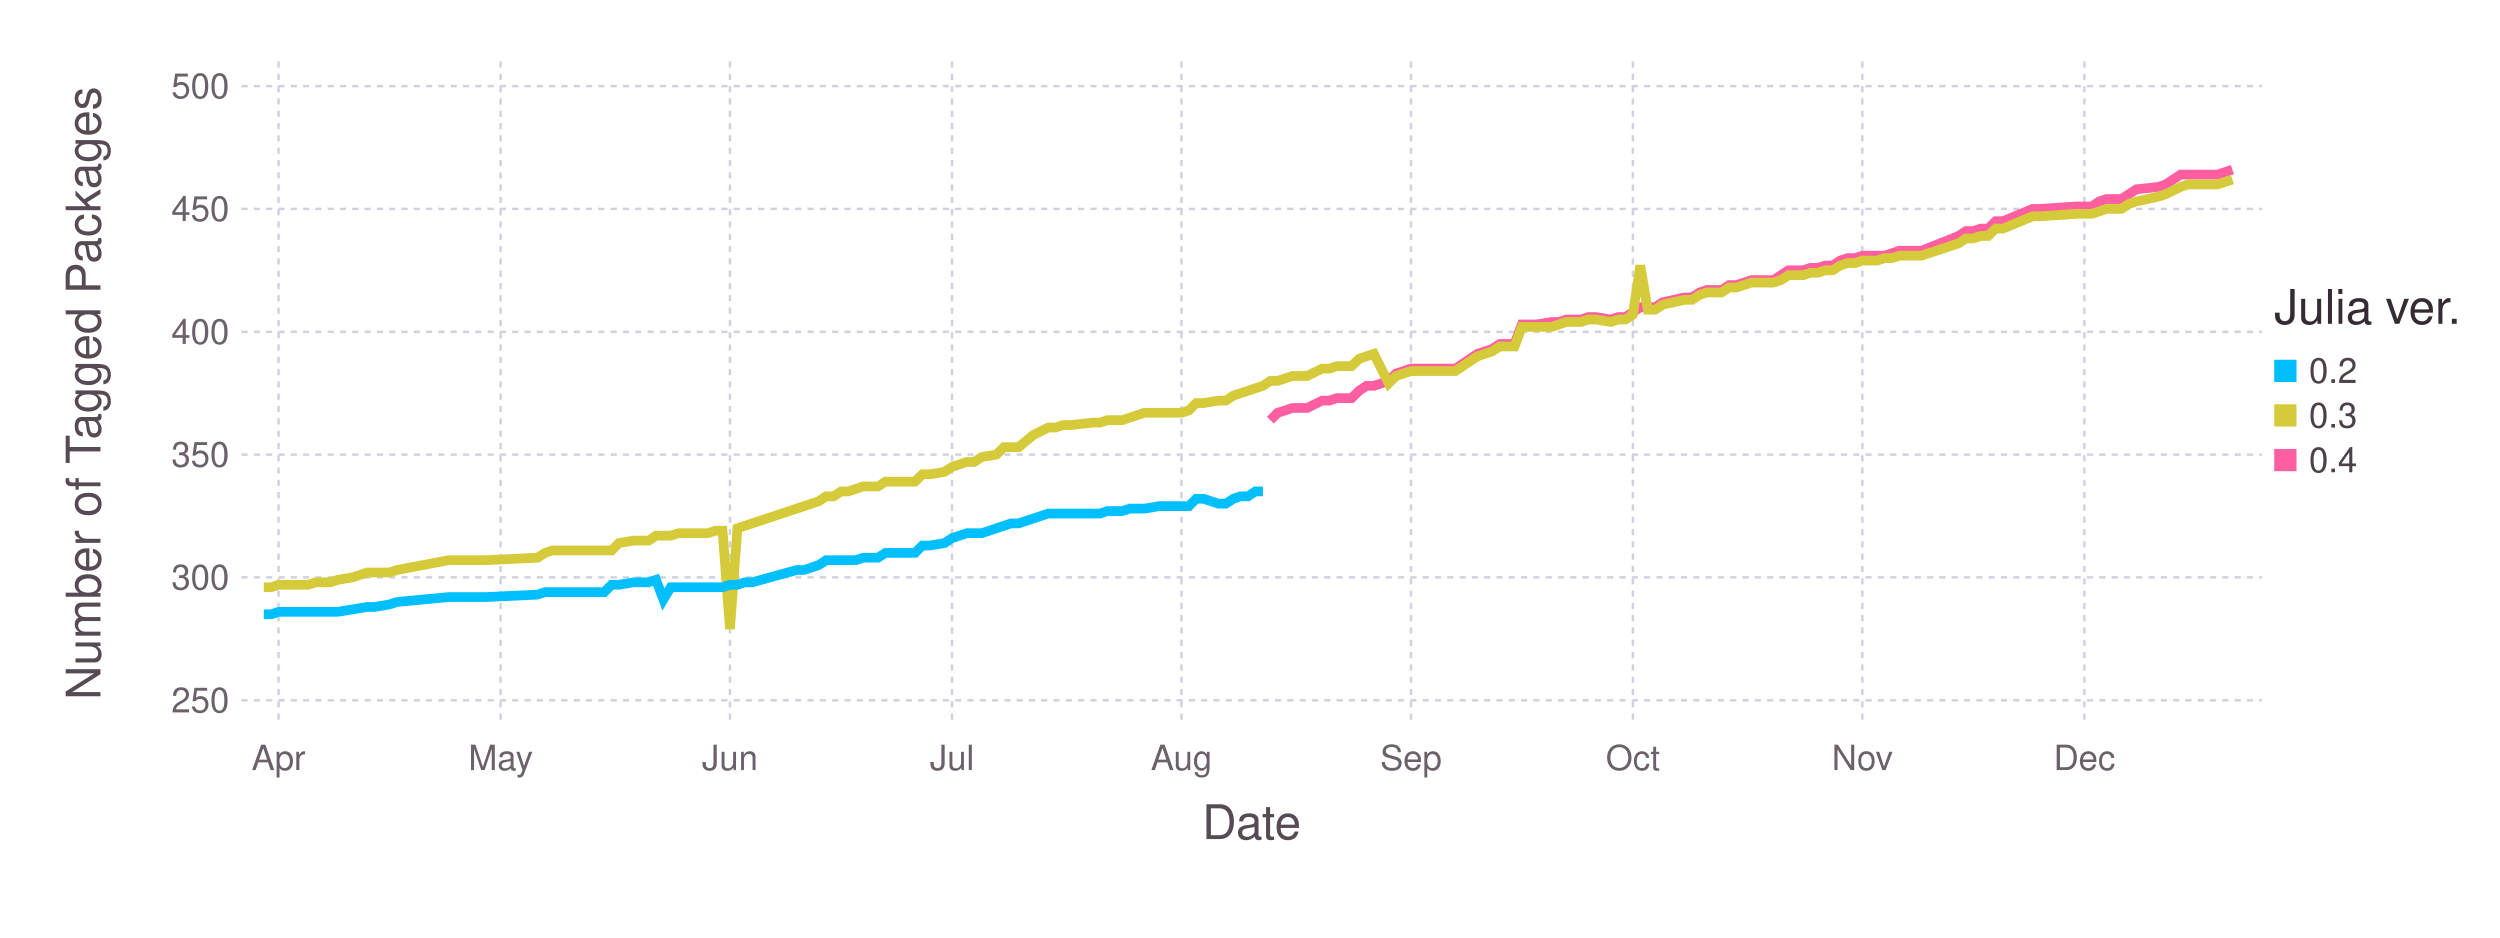
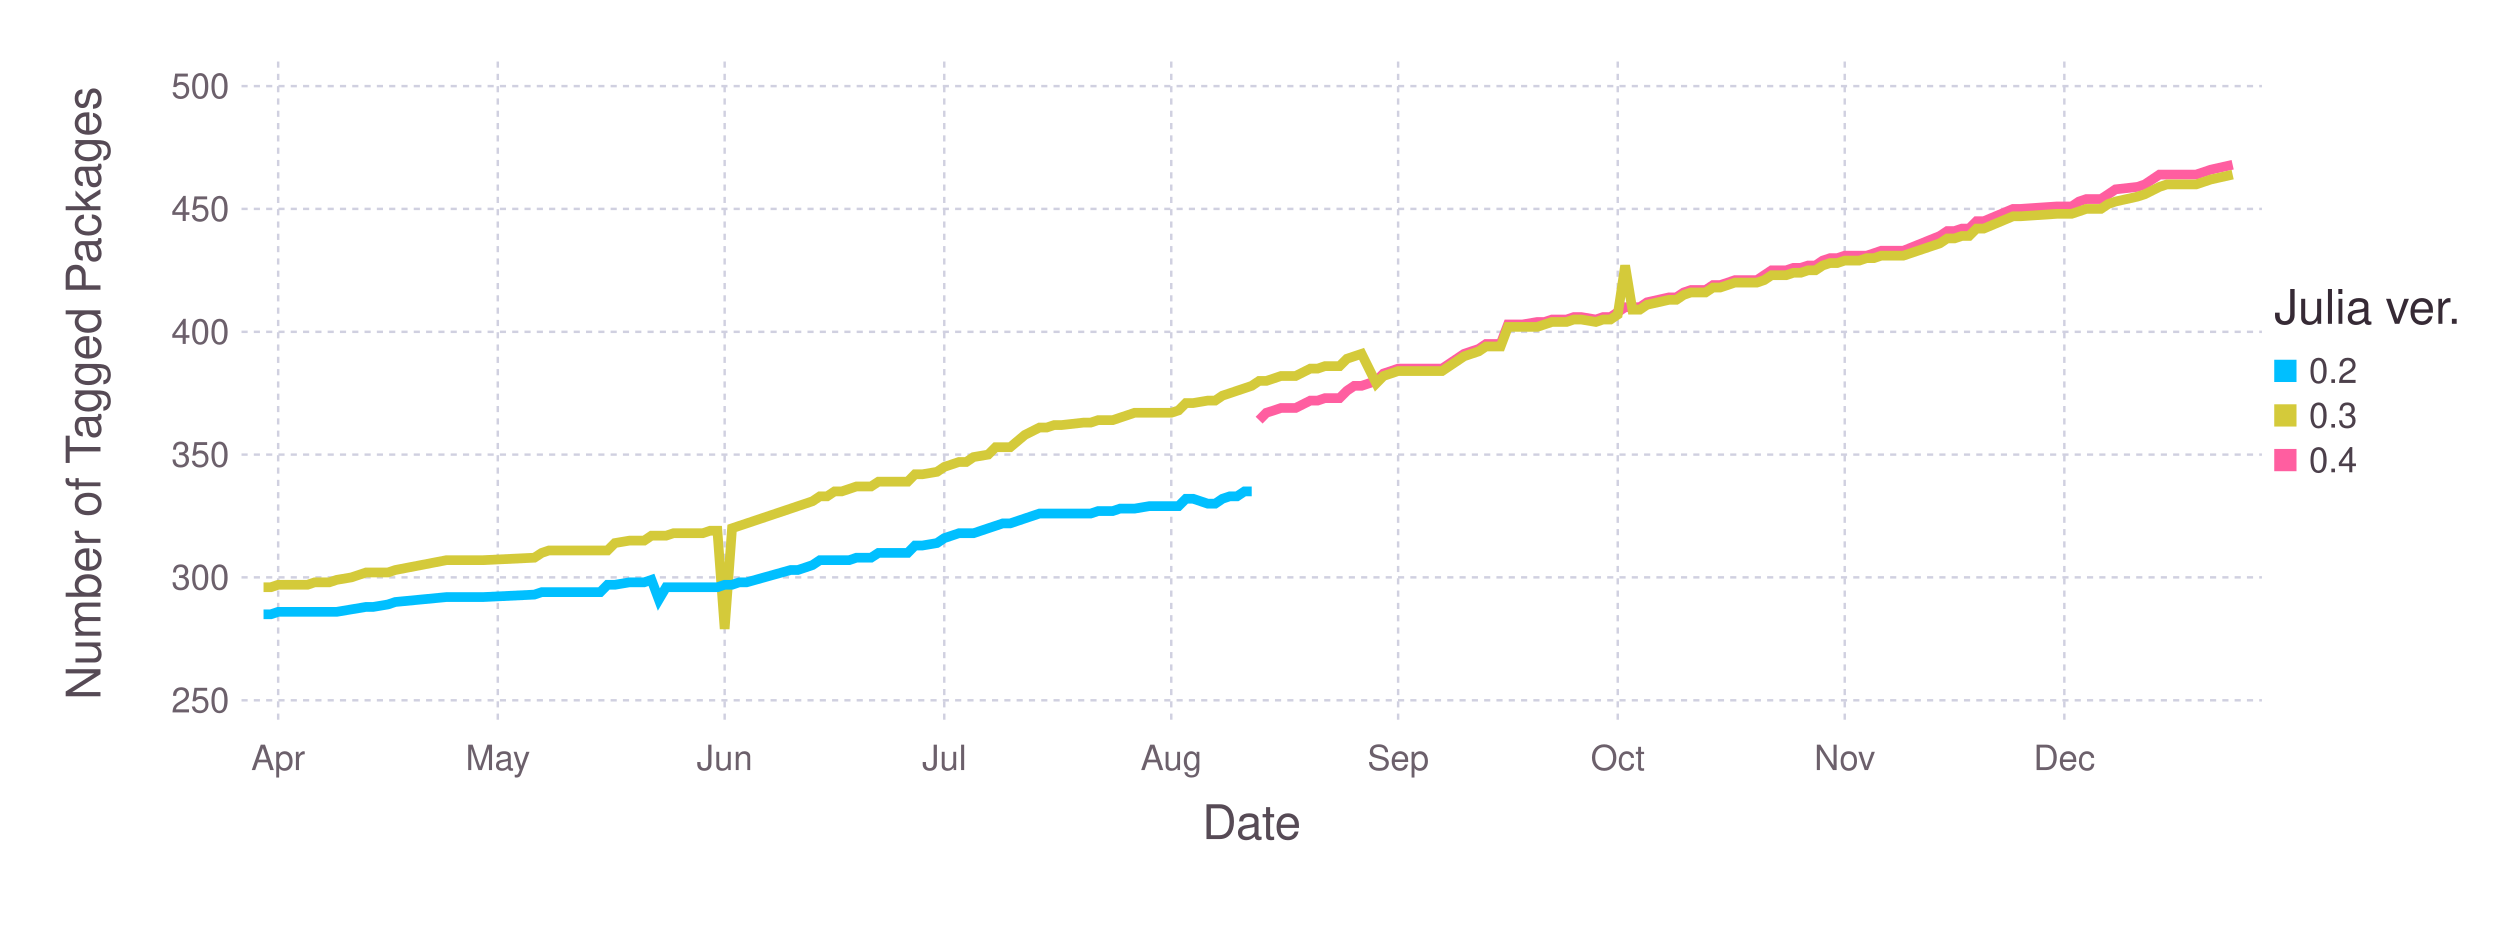
<svg xmlns="http://www.w3.org/2000/svg" version="1.2" width="203.2mm" height="76.2mm" viewBox="0 0 203.2 76.2" stroke="none" fill="#000000" stroke-width="0.3" font-size="3.88">
-   <g class="plotroot xscalable yscalable" id="fig-921dc33f3c1642cc82601241049ceaed-element-1">
-     <g font-size="3.88" font-family="'PT Sans','Helvetica Neue','Helvetica',sans-serif" fill="#564A55" stroke="none" id="fig-921dc33f3c1642cc82601241049ceaed-element-2">
+   <g class="plotroot xscalable yscalable" id="fig-5aef2effef484914b9cd75514d071540-element-1">
+     <g font-size="3.88" font-family="'PT Sans','Helvetica Neue','Helvetica',sans-serif" fill="#564A55" stroke="none" id="fig-5aef2effef484914b9cd75514d071540-element-2">
      <text x="101.74" y="68.2" text-anchor="middle">Date</text>
    </g>
-     <g class="guide xlabels" font-size="2.82" font-family="'PT Sans Caption','Helvetica Neue','Helvetica',sans-serif" fill="#6C606B" id="fig-921dc33f3c1642cc82601241049ceaed-element-3">
-       <text x="22.64" y="62.59" text-anchor="middle">Apr</text>
-       <text x="40.69" y="62.59" text-anchor="middle">May</text>
-       <text x="59.33" y="62.59" text-anchor="middle">Jun</text>
-       <text x="77.38" y="62.59" text-anchor="middle">Jul</text>
-       <text x="96.03" y="62.59" text-anchor="middle">Aug</text>
-       <text x="114.68" y="62.59" text-anchor="middle">Sep</text>
-       <text x="132.72" y="62.59" text-anchor="middle">Oct</text>
-       <text x="151.37" y="62.59" text-anchor="middle">Nov</text>
-       <text x="169.42" y="62.59" text-anchor="middle">Dec</text>
+     <g class="guide xlabels" font-size="2.82" font-family="'PT Sans Caption','Helvetica Neue','Helvetica',sans-serif" fill="#6C606B" id="fig-5aef2effef484914b9cd75514d071540-element-3">
+       <text x="22.61" y="62.59" text-anchor="middle">Apr</text>
+       <text x="40.46" y="62.59" text-anchor="middle">May</text>
+       <text x="58.9" y="62.59" text-anchor="middle">Jun</text>
+       <text x="76.75" y="62.59" text-anchor="middle">Jul</text>
+       <text x="95.2" y="62.59" text-anchor="middle">Aug</text>
+       <text x="113.64" y="62.59" text-anchor="middle">Sep</text>
+       <text x="131.49" y="62.59" text-anchor="middle">Oct</text>
+       <text x="149.94" y="62.59" text-anchor="middle">Nov</text>
+       <text x="167.79" y="62.59" text-anchor="middle">Dec</text>
    </g>
-     <g class="guide colorkey" id="fig-921dc33f3c1642cc82601241049ceaed-element-4">
-       <g fill="#4C404B" font-size="2.82" font-family="'PT Sans','Helvetica Neue','Helvetica',sans-serif" id="fig-921dc33f3c1642cc82601241049ceaed-element-5">
-         <text x="187.67" y="30.14" dy="0.35em" id="fig-921dc33f3c1642cc82601241049ceaed-element-6" class="color_0.2">0.2</text>
-         <text x="187.67" y="33.77" dy="0.35em" id="fig-921dc33f3c1642cc82601241049ceaed-element-7" class="color_0.3">0.3</text>
-         <text x="187.67" y="37.4" dy="0.35em" id="fig-921dc33f3c1642cc82601241049ceaed-element-8" class="color_0.4">0.4</text>
+     <g class="guide colorkey" id="fig-5aef2effef484914b9cd75514d071540-element-4">
+       <g fill="#4C404B" font-size="2.82" font-family="'PT Sans','Helvetica Neue','Helvetica',sans-serif" id="fig-5aef2effef484914b9cd75514d071540-element-5">
+         <text x="187.67" y="30.14" dy="0.35em" id="fig-5aef2effef484914b9cd75514d071540-element-6" class="color_0.2">0.2</text>
+         <text x="187.67" y="33.77" dy="0.35em" id="fig-5aef2effef484914b9cd75514d071540-element-7" class="color_0.3">0.3</text>
+         <text x="187.67" y="37.4" dy="0.35em" id="fig-5aef2effef484914b9cd75514d071540-element-8" class="color_0.4">0.4</text>
      </g>
-       <g stroke="none" id="fig-921dc33f3c1642cc82601241049ceaed-element-9">
-         <rect x="184.85" y="29.24" width="1.81" height="1.81" id="fig-921dc33f3c1642cc82601241049ceaed-element-10" class="color_0.2" fill="#00BFFF" />
-         <rect x="184.85" y="32.86" width="1.81" height="1.81" id="fig-921dc33f3c1642cc82601241049ceaed-element-11" class="color_0.3" fill="#D4CA3A" />
-         <rect x="184.85" y="36.49" width="1.81" height="1.81" id="fig-921dc33f3c1642cc82601241049ceaed-element-12" class="color_0.4" fill="#FF5EA0" />
+       <g stroke="none" id="fig-5aef2effef484914b9cd75514d071540-element-9">
+         <rect x="184.85" y="29.24" width="1.81" height="1.81" id="fig-5aef2effef484914b9cd75514d071540-element-10" fill="#00BFFF" class="color_0.2" />
+         <rect x="184.85" y="32.86" width="1.81" height="1.81" id="fig-5aef2effef484914b9cd75514d071540-element-11" fill="#D4CA3A" class="color_0.3" />
+         <rect x="184.85" y="36.49" width="1.81" height="1.81" id="fig-5aef2effef484914b9cd75514d071540-element-12" fill="#FF5EA0" class="color_0.4" />
      </g>
-       <g fill="#362A35" font-size="3.88" font-family="'PT Sans','Helvetica Neue','Helvetica',sans-serif" stroke="none" id="fig-921dc33f3c1642cc82601241049ceaed-element-13">
-         <text x="184.85" y="26.32" id="fig-921dc33f3c1642cc82601241049ceaed-element-14">Julia ver.</text>
+       <g fill="#362A35" font-size="3.88" font-family="'PT Sans','Helvetica Neue','Helvetica',sans-serif" stroke="none" id="fig-5aef2effef484914b9cd75514d071540-element-13">
+         <text x="184.85" y="26.32" id="fig-5aef2effef484914b9cd75514d071540-element-14">Julia ver.</text>
      </g>
    </g>
-     <g font-size="3.88" font-family="'PT Sans','Helvetica Neue','Helvetica',sans-serif" fill="#564A55" stroke="none" id="fig-921dc33f3c1642cc82601241049ceaed-element-15">
-       <text x="8.81" y="29.96" text-anchor="middle" dy="0.35em" transform="rotate(-90, 8.81, 31.96)" id="fig-921dc33f3c1642cc82601241049ceaed-element-16">Number of Tagged Packages</text>
+     <g font-size="3.88" font-family="'PT Sans','Helvetica Neue','Helvetica',sans-serif" fill="#564A55" stroke="none" id="fig-5aef2effef484914b9cd75514d071540-element-15">
+       <text x="8.81" y="29.96" text-anchor="middle" dy="0.35em" transform="rotate(-90, 8.81, 31.96)" id="fig-5aef2effef484914b9cd75514d071540-element-16">Number of Tagged Packages</text>
    </g>
-     <g clip-path="url(#fig-921dc33f3c1642cc82601241049ceaed-element-18)" id="fig-921dc33f3c1642cc82601241049ceaed-element-17">
-       <g pointer-events="visible" opacity="1" fill="none" stroke="none" class="guide background" id="fig-921dc33f3c1642cc82601241049ceaed-element-19">
-         <rect x="19.63" y="5" width="164.22" height="53.91" id="fig-921dc33f3c1642cc82601241049ceaed-element-20" />
+     <g clip-path="url(#fig-5aef2effef484914b9cd75514d071540-element-18)" id="fig-5aef2effef484914b9cd75514d071540-element-17">
+       <g pointer-events="visible" opacity="1" fill="none" stroke="none" class="guide background" id="fig-5aef2effef484914b9cd75514d071540-element-19">
+         <rect x="19.63" y="5" width="164.22" height="53.91" id="fig-5aef2effef484914b9cd75514d071540-element-20" />
      </g>
-       <g class="guide ygridlines xfixed" stroke-dasharray="0.5,0.5" stroke-width="0.2" stroke="#D0D0E0" id="fig-921dc33f3c1642cc82601241049ceaed-element-21">
-         <path fill="none" d="M19.63,56.92 L 183.85 56.92" id="fig-921dc33f3c1642cc82601241049ceaed-element-22" />
-         <path fill="none" d="M19.63,46.93 L 183.85 46.93" id="fig-921dc33f3c1642cc82601241049ceaed-element-23" />
-         <path fill="none" d="M19.63,36.95 L 183.85 36.95" id="fig-921dc33f3c1642cc82601241049ceaed-element-24" />
-         <path fill="none" d="M19.63,26.97 L 183.85 26.97" id="fig-921dc33f3c1642cc82601241049ceaed-element-25" />
-         <path fill="none" d="M19.63,16.98 L 183.85 16.98" id="fig-921dc33f3c1642cc82601241049ceaed-element-26" />
-         <path fill="none" d="M19.63,7 L 183.85 7" id="fig-921dc33f3c1642cc82601241049ceaed-element-27" />
+       <g class="guide ygridlines xfixed" stroke-dasharray="0.5,0.5" stroke-width="0.2" stroke="#D0D0E0" id="fig-5aef2effef484914b9cd75514d071540-element-21">
+         <path fill="none" d="M19.63,56.92 L 183.85 56.92" id="fig-5aef2effef484914b9cd75514d071540-element-22" />
+         <path fill="none" d="M19.63,46.93 L 183.85 46.93" id="fig-5aef2effef484914b9cd75514d071540-element-23" />
+         <path fill="none" d="M19.63,36.95 L 183.85 36.95" id="fig-5aef2effef484914b9cd75514d071540-element-24" />
+         <path fill="none" d="M19.63,26.97 L 183.85 26.97" id="fig-5aef2effef484914b9cd75514d071540-element-25" />
+         <path fill="none" d="M19.63,16.98 L 183.85 16.98" id="fig-5aef2effef484914b9cd75514d071540-element-26" />
+         <path fill="none" d="M19.63,7 L 183.85 7" id="fig-5aef2effef484914b9cd75514d071540-element-27" />
      </g>
-       <g class="guide xgridlines yfixed" stroke-dasharray="0.5,0.5" stroke-width="0.2" stroke="#D0D0E0" id="fig-921dc33f3c1642cc82601241049ceaed-element-28">
-         <path fill="none" d="M22.64,5 L 22.64 58.91" id="fig-921dc33f3c1642cc82601241049ceaed-element-29" />
-         <path fill="none" d="M40.69,5 L 40.69 58.91" id="fig-921dc33f3c1642cc82601241049ceaed-element-30" />
-         <path fill="none" d="M59.33,5 L 59.33 58.91" id="fig-921dc33f3c1642cc82601241049ceaed-element-31" />
-         <path fill="none" d="M77.38,5 L 77.38 58.91" id="fig-921dc33f3c1642cc82601241049ceaed-element-32" />
-         <path fill="none" d="M96.03,5 L 96.03 58.91" id="fig-921dc33f3c1642cc82601241049ceaed-element-33" />
-         <path fill="none" d="M114.68,5 L 114.68 58.91" id="fig-921dc33f3c1642cc82601241049ceaed-element-34" />
-         <path fill="none" d="M132.72,5 L 132.72 58.91" id="fig-921dc33f3c1642cc82601241049ceaed-element-35" />
-         <path fill="none" d="M151.37,5 L 151.37 58.91" id="fig-921dc33f3c1642cc82601241049ceaed-element-36" />
-         <path fill="none" d="M169.42,5 L 169.42 58.91" id="fig-921dc33f3c1642cc82601241049ceaed-element-37" />
+       <g class="guide xgridlines yfixed" stroke-dasharray="0.5,0.5" stroke-width="0.2" stroke="#D0D0E0" id="fig-5aef2effef484914b9cd75514d071540-element-28">
+         <path fill="none" d="M22.61,5 L 22.61 58.91" id="fig-5aef2effef484914b9cd75514d071540-element-29" />
+         <path fill="none" d="M40.46,5 L 40.46 58.91" id="fig-5aef2effef484914b9cd75514d071540-element-30" />
+         <path fill="none" d="M58.9,5 L 58.9 58.91" id="fig-5aef2effef484914b9cd75514d071540-element-31" />
+         <path fill="none" d="M76.75,5 L 76.75 58.91" id="fig-5aef2effef484914b9cd75514d071540-element-32" />
+         <path fill="none" d="M95.2,5 L 95.2 58.91" id="fig-5aef2effef484914b9cd75514d071540-element-33" />
+         <path fill="none" d="M113.64,5 L 113.64 58.91" id="fig-5aef2effef484914b9cd75514d071540-element-34" />
+         <path fill="none" d="M131.49,5 L 131.49 58.91" id="fig-5aef2effef484914b9cd75514d071540-element-35" />
+         <path fill="none" d="M149.94,5 L 149.94 58.91" id="fig-5aef2effef484914b9cd75514d071540-element-36" />
+         <path fill="none" d="M167.79,5 L 167.79 58.91" id="fig-5aef2effef484914b9cd75514d071540-element-37" />
      </g>
-       <g class="plotpanel" id="fig-921dc33f3c1642cc82601241049ceaed-element-38">
-         <g stroke-width="0.79" fill="none" class="geometry color_0.4" stroke="#FF5EA0" id="fig-921dc33f3c1642cc82601241049ceaed-element-39">
-           <path fill="none" d="M103.25,34.15 L 103.85 33.55 104.45 33.36 105.05 33.16 105.65 33.16 106.25 33.16 107.46 32.56 108.06 32.56 108.66 32.36 109.26 32.36 109.86 32.36 110.47 31.76 111.07 31.36 111.67 31.36 112.87 30.96 113.47 30.36 114.68 29.96 115.28 29.96 115.88 29.96 118.29 29.96 120.09 28.76 120.69 28.56 121.29 28.36 121.89 27.96 122.5 27.96 123.1 27.96 123.7 26.37 124.3 26.37 124.9 26.37 126.11 26.17 126.71 26.17 127.31 25.97 127.91 25.97 128.51 25.97 129.11 25.77 129.71 25.77 130.92 25.97 131.52 25.77 132.12 25.77 132.72 25.37 133.32 24.97 133.93 24.97 134.53 24.97 135.13 24.57 136.93 24.17 137.54 24.17 138.14 23.77 138.74 23.57 139.34 23.57 139.94 23.57 140.54 23.17 141.14 23.17 141.75 22.97 142.35 22.77 142.95 22.77 143.55 22.77 144.15 22.77 144.75 22.37 145.36 21.97 145.96 21.97 146.56 21.97 147.16 21.77 147.76 21.77 148.36 21.58 148.96 21.58 149.57 21.18 150.17 20.98 150.77 20.98 151.37 20.78 151.97 20.78 152.57 20.78 153.18 20.78 153.78 20.58 154.38 20.38 156.18 20.38 159.19 19.18 159.79 18.78 160.39 18.78 161 18.58 161.6 18.58 162.2 17.98 162.8 17.98 165.21 16.98 165.81 16.98 168.82 16.78 170.02 16.78 170.62 16.38 171.22 16.18 171.82 16.18 172.42 16.18 173.03 15.79 173.63 15.39 175.43 15.19 176.03 14.99 177.24 14.19 177.84 14.19 178.44 14.19 180.24 14.19 181.45 13.79" id="fig-921dc33f3c1642cc82601241049ceaed-element-40" />
+       <g class="plotpanel" id="fig-5aef2effef484914b9cd75514d071540-element-38">
+         <g stroke-width="0.79" fill="none" class="geometry color_0.4" stroke="#FF5EA0" id="fig-5aef2effef484914b9cd75514d071540-element-39">
+           <path fill="none" d="M102.34,34.15 L 102.93 33.55 103.53 33.36 104.12 33.16 104.72 33.16 105.31 33.16 106.5 32.56 107.1 32.56 107.69 32.36 108.29 32.36 108.88 32.36 109.48 31.76 110.07 31.36 110.67 31.36 111.86 30.96 112.45 30.36 113.64 29.96 114.24 29.96 114.83 29.96 117.21 29.96 119 28.76 119.59 28.56 120.19 28.36 120.78 27.96 121.38 27.96 121.97 27.96 122.57 26.37 123.16 26.37 123.76 26.37 124.95 26.17 125.54 26.17 126.14 25.97 126.73 25.97 127.33 25.97 127.92 25.77 128.52 25.77 129.71 25.97 130.3 25.77 130.9 25.77 131.49 25.37 132.09 24.97 132.68 24.97 133.28 24.97 133.87 24.57 135.66 24.17 136.25 24.17 136.85 23.77 137.44 23.57 138.04 23.57 138.63 23.57 139.23 23.17 139.82 23.17 140.42 22.97 141.01 22.77 141.61 22.77 142.2 22.77 142.8 22.77 143.39 22.37 143.99 21.97 144.58 21.97 145.18 21.97 145.77 21.77 146.37 21.77 146.96 21.58 147.56 21.58 148.15 21.18 148.75 20.98 149.34 20.98 149.94 20.78 150.53 20.78 151.13 20.78 151.72 20.78 152.32 20.58 152.91 20.38 154.7 20.38 157.67 19.18 158.27 18.78 158.86 18.78 159.46 18.58 160.05 18.58 160.65 17.98 161.24 17.98 163.62 16.98 164.22 16.98 167.19 16.78 168.38 16.78 168.98 16.38 169.57 16.18 170.17 16.18 170.76 16.18 171.36 15.79 171.95 15.39 173.74 15.19 174.33 14.99 175.52 14.19 176.12 14.19 176.71 14.19 178.5 14.19 179.69 13.79 181.47 13.39" id="fig-5aef2effef484914b9cd75514d071540-element-40" />
        </g>
-         <g stroke-width="0.79" fill="none" class="geometry color_0.3" stroke="#D4CA3A" id="fig-921dc33f3c1642cc82601241049ceaed-element-41">
-           <path fill="none" d="M21.44,47.73 L 22.04 47.73 22.64 47.53 23.24 47.53 23.84 47.53 24.44 47.53 25.05 47.53 25.65 47.33 26.85 47.33 27.45 47.13 28.65 46.93 29.86 46.53 30.46 46.53 31.66 46.53 32.26 46.33 36.47 45.53 38.28 45.53 39.48 45.53 43.69 45.33 44.3 44.94 44.9 44.74 45.5 44.74 46.1 44.74 46.7 44.74 47.3 44.74 47.9 44.74 48.51 44.74 49.11 44.74 49.71 44.74 50.31 44.14 51.51 43.94 52.12 43.94 52.72 43.94 53.32 43.54 53.92 43.54 54.52 43.54 55.12 43.34 55.72 43.34 56.33 43.34 56.93 43.34 57.53 43.34 58.13 43.14 58.73 43.14 59.33 51.12 59.94 42.94 60.54 42.74 61.14 42.54 64.75 41.34 65.35 41.14 65.95 40.94 66.55 40.74 67.15 40.34 67.76 40.34 68.36 39.94 68.96 39.94 69.56 39.74 70.16 39.54 71.36 39.54 71.97 39.15 72.57 39.15 73.17 39.15 73.77 39.15 74.37 39.15 74.97 38.55 75.58 38.55 76.78 38.35 77.38 37.95 77.98 37.75 78.58 37.55 79.18 37.55 79.79 37.15 80.99 36.95 81.59 36.35 82.19 36.35 82.79 36.35 84 35.35 85.2 34.75 85.8 34.75 86.4 34.55 87.01 34.55 88.81 34.35 89.41 34.35 90.01 34.15 90.61 34.15 91.22 34.15 91.82 33.95 92.42 33.75 93.02 33.55 94.22 33.55 94.83 33.55 96.03 33.55 96.63 33.36 97.23 32.76 97.83 32.76 99.04 32.56 99.64 32.56 100.24 32.16 100.84 31.96 101.44 31.76 102.04 31.56 102.65 31.36 103.25 30.96 103.85 30.96 104.45 30.76 105.05 30.56 105.65 30.56 106.25 30.56 107.46 29.96 108.06 29.96 108.66 29.76 109.26 29.76 109.86 29.76 110.47 29.16 111.07 28.96 111.67 28.76 112.87 31.16 113.47 30.56 114.68 30.16 115.28 30.16 115.88 30.16 118.29 30.16 120.09 28.96 120.69 28.76 121.29 28.56 121.89 28.16 122.5 28.16 123.1 28.16 123.7 26.57 124.3 26.57 124.9 26.57 126.11 26.57 126.71 26.37 127.31 26.17 127.91 26.17 128.51 26.17 129.11 25.97 129.71 25.97 130.92 26.17 131.52 25.97 132.12 25.97 132.72 25.57 133.32 21.58 133.93 25.17 134.53 25.17 135.13 24.77 136.93 24.37 137.54 24.37 138.14 23.97 138.74 23.77 139.34 23.77 139.94 23.77 140.54 23.37 141.14 23.37 141.75 23.17 142.35 22.97 142.95 22.97 143.55 22.97 144.15 22.97 144.75 22.77 145.36 22.37 145.96 22.37 146.56 22.37 147.16 22.17 147.76 22.17 148.36 21.97 148.96 21.97 149.57 21.58 150.17 21.38 150.77 21.38 151.37 21.18 151.97 21.18 152.57 21.18 153.18 20.98 153.78 20.98 154.38 20.78 156.18 20.78 159.19 19.78 159.79 19.38 160.39 19.38 161 19.18 161.6 19.18 162.2 18.58 162.8 18.58 165.21 17.58 165.81 17.58 168.82 17.38 170.02 17.38 170.62 17.18 171.22 16.98 171.82 16.98 172.42 16.98 173.03 16.58 173.63 16.38 175.43 15.98 176.03 15.79 177.24 15.19 177.84 14.99 178.44 14.99 180.24 14.99 181.45 14.59" id="fig-921dc33f3c1642cc82601241049ceaed-element-42" />
+         <g stroke-width="0.79" fill="none" class="geometry color_0.3" stroke="#D4CA3A" id="fig-5aef2effef484914b9cd75514d071540-element-41">
+           <path fill="none" d="M21.42,47.73 L 22.01 47.73 22.61 47.53 23.2 47.53 23.8 47.53 24.39 47.53 24.99 47.53 25.58 47.33 26.77 47.33 27.37 47.13 28.56 46.93 29.75 46.53 30.34 46.53 31.53 46.53 32.13 46.33 36.29 45.53 38.08 45.53 39.27 45.53 43.43 45.33 44.03 44.94 44.62 44.74 45.22 44.74 45.81 44.74 46.41 44.74 47 44.74 47.6 44.74 48.19 44.74 48.79 44.74 49.38 44.74 49.98 44.14 51.17 43.94 51.76 43.94 52.36 43.94 52.95 43.54 53.55 43.54 54.14 43.54 54.74 43.34 55.33 43.34 55.93 43.34 56.52 43.34 57.12 43.34 57.71 43.14 58.31 43.14 58.9 51.12 59.5 42.94 60.09 42.74 60.69 42.54 64.26 41.34 64.85 41.14 65.45 40.94 66.04 40.74 66.64 40.34 67.23 40.34 67.83 39.94 68.42 39.94 69.02 39.74 69.61 39.54 70.8 39.54 71.4 39.15 71.99 39.15 72.59 39.15 73.18 39.15 73.78 39.15 74.37 38.55 74.97 38.55 76.16 38.35 76.75 37.95 77.35 37.75 77.94 37.55 78.54 37.55 79.13 37.15 80.32 36.95 80.92 36.35 81.51 36.35 82.11 36.35 83.3 35.35 84.49 34.75 85.08 34.75 85.68 34.55 86.27 34.55 88.06 34.35 88.65 34.35 89.25 34.15 89.84 34.15 90.44 34.15 91.03 33.95 91.63 33.75 92.22 33.55 93.41 33.55 94.01 33.55 95.2 33.55 95.79 33.36 96.39 32.76 96.98 32.76 98.17 32.56 98.77 32.56 99.36 32.16 99.96 31.96 100.55 31.76 101.15 31.56 101.74 31.36 102.34 30.96 102.93 30.96 103.53 30.76 104.12 30.56 104.72 30.56 105.31 30.56 106.5 29.96 107.1 29.96 107.69 29.76 108.29 29.76 108.88 29.76 109.48 29.16 110.07 28.96 110.67 28.76 111.86 31.16 112.45 30.56 113.64 30.16 114.24 30.16 114.83 30.16 117.21 30.16 119 28.96 119.59 28.76 120.19 28.56 120.78 28.16 121.38 28.16 121.97 28.16 122.57 26.57 123.16 26.57 123.76 26.57 124.95 26.57 125.54 26.37 126.14 26.17 126.73 26.17 127.33 26.17 127.92 25.97 128.52 25.97 129.71 26.17 130.3 25.97 130.9 25.97 131.49 25.57 132.09 21.58 132.68 25.17 133.28 25.17 133.87 24.77 135.66 24.37 136.25 24.37 136.85 23.97 137.44 23.77 138.04 23.77 138.63 23.77 139.23 23.37 139.82 23.37 140.42 23.17 141.01 22.97 141.61 22.97 142.2 22.97 142.8 22.97 143.39 22.77 143.99 22.37 144.58 22.37 145.18 22.37 145.77 22.17 146.37 22.17 146.96 21.97 147.56 21.97 148.15 21.58 148.75 21.38 149.34 21.38 149.94 21.18 150.53 21.18 151.13 21.18 151.72 20.98 152.32 20.98 152.91 20.78 154.7 20.78 157.67 19.78 158.27 19.38 158.86 19.38 159.46 19.18 160.05 19.18 160.65 18.58 161.24 18.58 163.62 17.58 164.22 17.58 167.19 17.38 168.38 17.38 168.98 17.18 169.57 16.98 170.17 16.98 170.76 16.98 171.36 16.58 171.95 16.38 173.74 15.98 174.33 15.79 175.52 15.19 176.12 14.99 176.71 14.99 178.5 14.99 179.69 14.59 181.47 14.19" id="fig-5aef2effef484914b9cd75514d071540-element-42" />
        </g>
-         <g stroke-width="0.79" fill="none" class="geometry color_0.2" stroke="#00BFFF" id="fig-921dc33f3c1642cc82601241049ceaed-element-43">
-           <path fill="none" d="M21.44,49.93 L 22.04 49.93 22.64 49.73 23.24 49.73 23.84 49.73 24.44 49.73 25.05 49.73 25.65 49.73 26.85 49.73 27.45 49.73 28.65 49.53 29.86 49.33 30.46 49.33 31.66 49.13 32.26 48.93 36.47 48.53 38.28 48.53 39.48 48.53 43.69 48.33 44.3 48.13 44.9 48.13 45.5 48.13 46.1 48.13 46.7 48.13 47.3 48.13 47.9 48.13 48.51 48.13 49.11 48.13 49.71 47.53 50.31 47.53 51.51 47.33 52.12 47.33 52.72 47.33 53.32 47.13 53.92 48.73 54.52 47.73 55.12 47.73 55.72 47.73 56.33 47.73 56.93 47.73 57.53 47.73 58.13 47.73 58.73 47.73 59.33 47.53 59.94 47.53 60.54 47.33 61.14 47.33 64.75 46.33 65.35 46.33 65.95 46.13 66.55 45.93 67.15 45.53 67.76 45.53 68.36 45.53 68.96 45.53 69.56 45.53 70.16 45.33 71.36 45.33 71.97 44.94 72.57 44.94 73.17 44.94 73.77 44.94 74.37 44.94 74.97 44.34 75.58 44.34 76.78 44.14 77.38 43.74 77.98 43.54 78.58 43.34 79.18 43.34 79.79 43.34 80.99 42.94 81.59 42.74 82.19 42.54 82.79 42.54 84 42.14 85.2 41.74 85.8 41.74 86.4 41.74 87.01 41.74 88.81 41.74 89.41 41.74 90.01 41.54 90.61 41.54 91.22 41.54 91.82 41.34 92.42 41.34 93.02 41.34 94.22 41.14 94.83 41.14 96.03 41.14 96.63 41.14 97.23 40.54 97.83 40.54 99.04 40.94 99.64 40.94 100.24 40.54 100.84 40.34 101.44 40.34 102.04 39.94 102.65 39.94" id="fig-921dc33f3c1642cc82601241049ceaed-element-44" />
+         <g stroke-width="0.79" fill="none" class="geometry color_0.2" stroke="#00BFFF" id="fig-5aef2effef484914b9cd75514d071540-element-43">
+           <path fill="none" d="M21.42,49.93 L 22.01 49.93 22.61 49.73 23.2 49.73 23.8 49.73 24.39 49.73 24.99 49.73 25.58 49.73 26.77 49.73 27.37 49.73 28.56 49.53 29.75 49.33 30.34 49.33 31.53 49.13 32.13 48.93 36.29 48.53 38.08 48.53 39.27 48.53 43.43 48.33 44.03 48.13 44.62 48.13 45.22 48.13 45.81 48.13 46.41 48.13 47 48.13 47.6 48.13 48.19 48.13 48.79 48.13 49.38 47.53 49.98 47.53 51.17 47.33 51.76 47.33 52.36 47.33 52.95 47.13 53.55 48.73 54.14 47.73 54.74 47.73 55.33 47.73 55.93 47.73 56.52 47.73 57.12 47.73 57.71 47.73 58.31 47.73 58.9 47.53 59.5 47.53 60.09 47.33 60.69 47.33 64.26 46.33 64.85 46.33 65.45 46.13 66.04 45.93 66.64 45.53 67.23 45.53 67.83 45.53 68.42 45.53 69.02 45.53 69.61 45.33 70.8 45.33 71.4 44.94 71.99 44.94 72.59 44.94 73.18 44.94 73.78 44.94 74.37 44.34 74.97 44.34 76.16 44.14 76.75 43.74 77.35 43.54 77.94 43.34 78.54 43.34 79.13 43.34 80.32 42.94 80.92 42.74 81.51 42.54 82.11 42.54 83.3 42.14 84.49 41.74 85.08 41.74 85.68 41.74 86.27 41.74 88.06 41.74 88.65 41.74 89.25 41.54 89.84 41.54 90.44 41.54 91.03 41.34 91.63 41.34 92.22 41.34 93.41 41.14 94.01 41.14 95.2 41.14 95.79 41.14 96.39 40.54 96.98 40.54 98.17 40.94 98.77 40.94 99.36 40.54 99.96 40.34 100.55 40.34 101.15 39.94 101.74 39.94" id="fig-5aef2effef484914b9cd75514d071540-element-44" />
        </g>
      </g>
    </g>
-     <g class="guide ylabels" font-size="2.82" font-family="'PT Sans Caption','Helvetica Neue','Helvetica',sans-serif" fill="#6C606B" id="fig-921dc33f3c1642cc82601241049ceaed-element-45">
-       <text x="18.63" y="56.92" text-anchor="end" dy="0.35em" id="fig-921dc33f3c1642cc82601241049ceaed-element-46">250</text>
-       <text x="18.63" y="46.93" text-anchor="end" dy="0.35em" id="fig-921dc33f3c1642cc82601241049ceaed-element-47">300</text>
-       <text x="18.63" y="36.95" text-anchor="end" dy="0.35em" id="fig-921dc33f3c1642cc82601241049ceaed-element-48">350</text>
-       <text x="18.63" y="26.97" text-anchor="end" dy="0.35em" id="fig-921dc33f3c1642cc82601241049ceaed-element-49">400</text>
-       <text x="18.63" y="16.98" text-anchor="end" dy="0.35em" id="fig-921dc33f3c1642cc82601241049ceaed-element-50">450</text>
-       <text x="18.63" y="7" text-anchor="end" dy="0.35em" id="fig-921dc33f3c1642cc82601241049ceaed-element-51">500</text>
+     <g class="guide ylabels" font-size="2.82" font-family="'PT Sans Caption','Helvetica Neue','Helvetica',sans-serif" fill="#6C606B" id="fig-5aef2effef484914b9cd75514d071540-element-45">
+       <text x="18.63" y="56.92" text-anchor="end" dy="0.35em" id="fig-5aef2effef484914b9cd75514d071540-element-46">250</text>
+       <text x="18.63" y="46.93" text-anchor="end" dy="0.35em" id="fig-5aef2effef484914b9cd75514d071540-element-47">300</text>
+       <text x="18.63" y="36.95" text-anchor="end" dy="0.35em" id="fig-5aef2effef484914b9cd75514d071540-element-48">350</text>
+       <text x="18.63" y="26.97" text-anchor="end" dy="0.35em" id="fig-5aef2effef484914b9cd75514d071540-element-49">400</text>
+       <text x="18.63" y="16.98" text-anchor="end" dy="0.35em" id="fig-5aef2effef484914b9cd75514d071540-element-50">450</text>
+       <text x="18.63" y="7" text-anchor="end" dy="0.35em" id="fig-5aef2effef484914b9cd75514d071540-element-51">500</text>
    </g>
  </g>
  <defs>
-     <clipPath id="fig-921dc33f3c1642cc82601241049ceaed-element-18">
+     <clipPath id="fig-5aef2effef484914b9cd75514d071540-element-18">
      <path d="M19.63,5 L 183.85 5 183.85 58.91 19.63 58.91" />
    </clipPath>
  </defs>
</svg>
